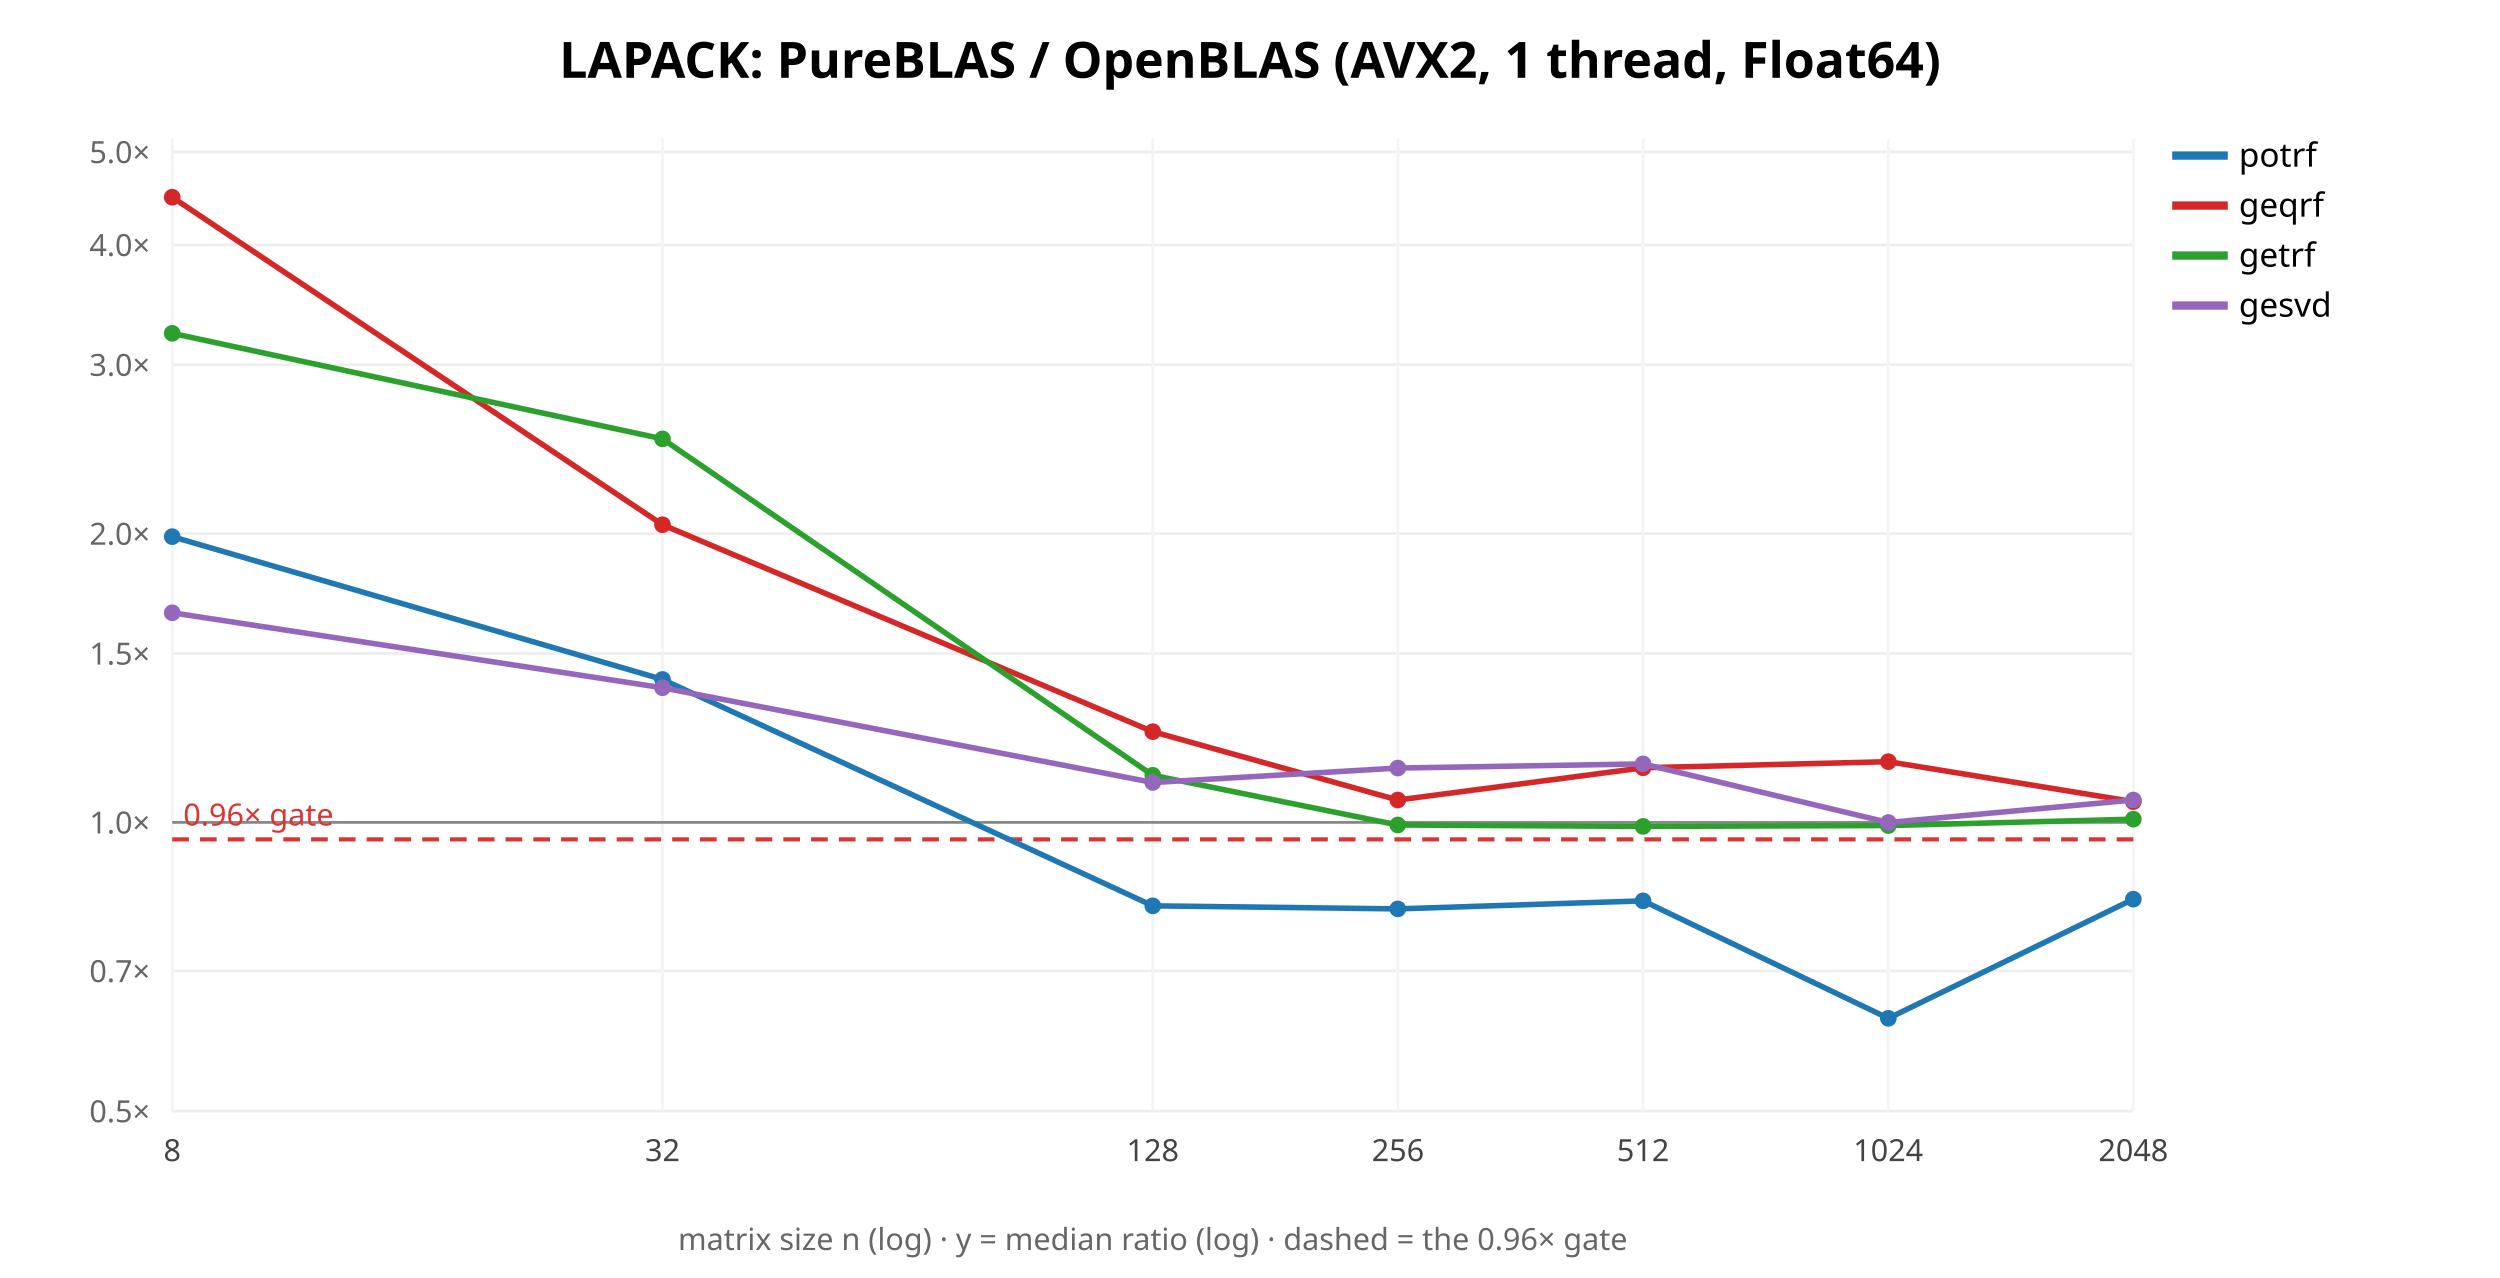
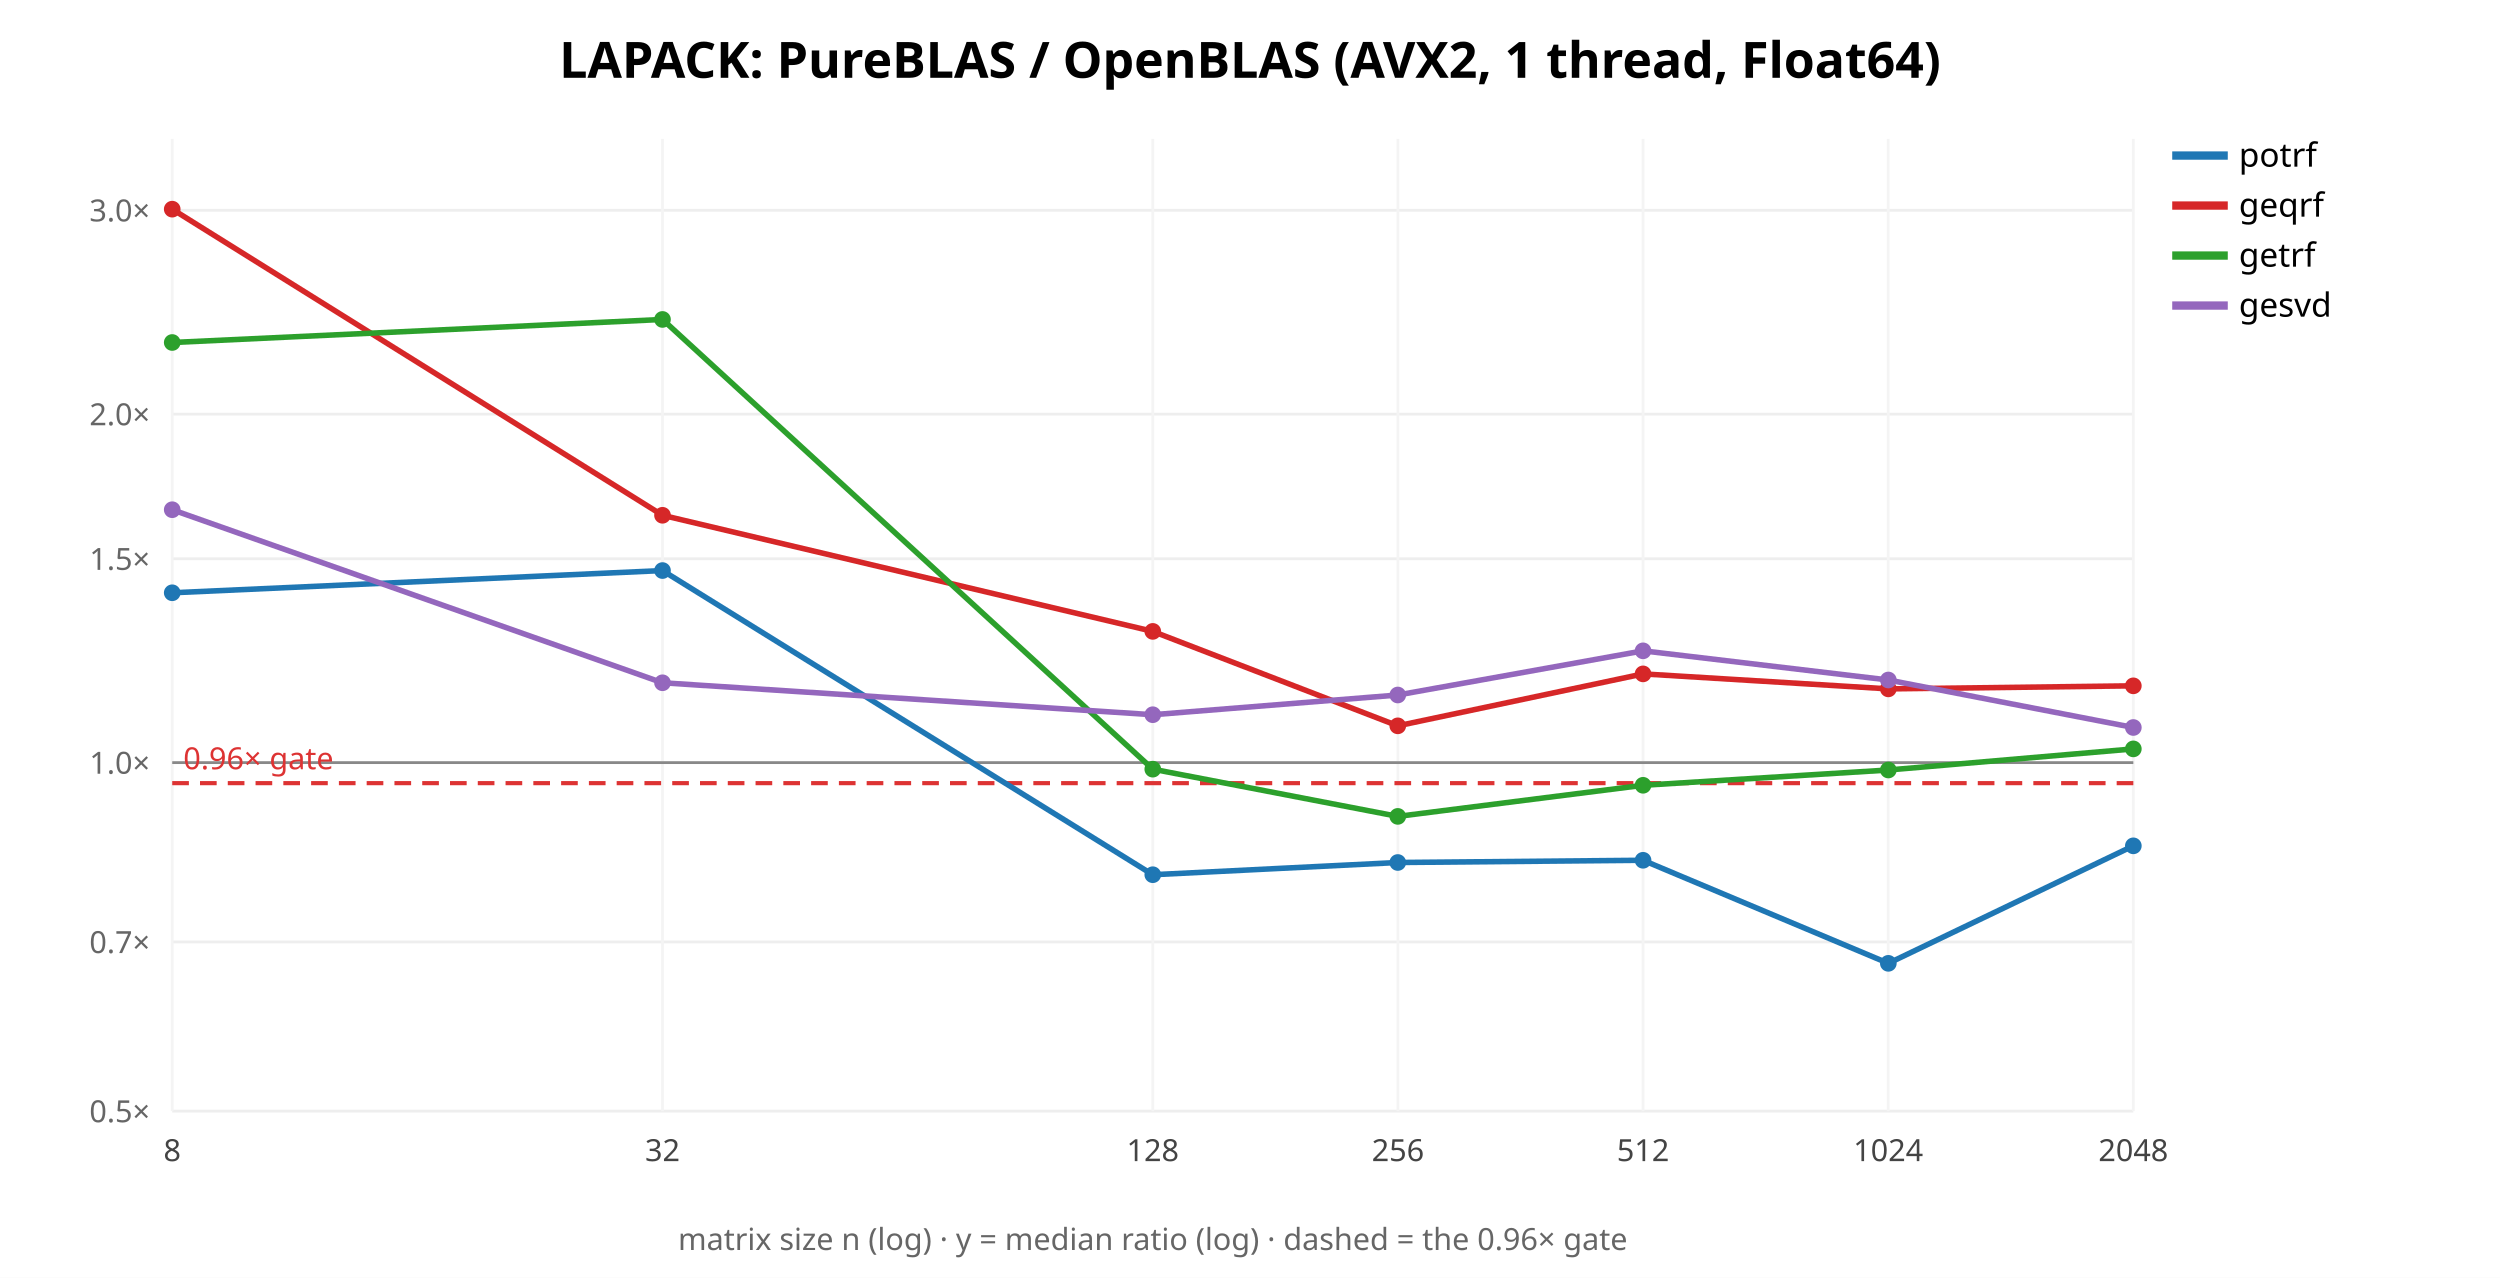
<svg xmlns="http://www.w3.org/2000/svg" width="900" height="460" font-family="sans-serif">
  <rect width="900" height="460" fill="white" />
  <text x="450.0" y="28" text-anchor="middle" font-size="18" font-weight="bold">LAPACK: PureBLAS / OpenBLAS (AVX2, 1 thread, Float64)</text>
  <line x1="62" y1="400.0" x2="768" y2="400.0" stroke="#eee" />
  <text x="54" y="404.0" text-anchor="end" font-size="11" fill="#666">0.5×</text>
-   <line x1="62" y1="349.542" x2="768" y2="349.542" stroke="#eee" />
-   <text x="54" y="353.542" text-anchor="end" font-size="11" fill="#666">0.7×</text>
-   <line x1="62" y1="296.054" x2="768" y2="296.054" stroke="#eee" />
-   <text x="54" y="300.054" text-anchor="end" font-size="11" fill="#666">1.0×</text>
-   <line x1="62" y1="235.25" x2="768" y2="235.25" stroke="#eee" />
-   <text x="54" y="239.25" text-anchor="end" font-size="11" fill="#666">1.5×</text>
-   <line x1="62" y1="192.109" x2="768" y2="192.109" stroke="#eee" />
-   <text x="54" y="196.109" text-anchor="end" font-size="11" fill="#666">2.0×</text>
-   <line x1="62" y1="131.304" x2="768" y2="131.304" stroke="#eee" />
-   <text x="54" y="135.304" text-anchor="end" font-size="11" fill="#666">3.0×</text>
-   <line x1="62" y1="88.163" x2="768" y2="88.163" stroke="#eee" />
-   <text x="54" y="92.163" text-anchor="end" font-size="11" fill="#666">4.0×</text>
-   <line x1="62" y1="54.7" x2="768" y2="54.7" stroke="#eee" />
-   <text x="54" y="58.7" text-anchor="end" font-size="11" fill="#666">5.0×</text>
+   <line x1="62" y1="339.101" x2="768" y2="339.101" stroke="#eee" />
+   <text x="54" y="343.101" text-anchor="end" font-size="11" fill="#666">0.7×</text>
+   <line x1="62" y1="274.545" x2="768" y2="274.545" stroke="#eee" />
+   <text x="54" y="278.545" text-anchor="end" font-size="11" fill="#666">1.0×</text>
+   <line x1="62" y1="201.158" x2="768" y2="201.158" stroke="#eee" />
+   <text x="54" y="205.158" text-anchor="end" font-size="11" fill="#666">1.5×</text>
+   <line x1="62" y1="149.09" x2="768" y2="149.09" stroke="#eee" />
+   <text x="54" y="153.09" text-anchor="end" font-size="11" fill="#666">2.0×</text>
+   <line x1="62" y1="75.703" x2="768" y2="75.703" stroke="#eee" />
+   <text x="54" y="79.703" text-anchor="end" font-size="11" fill="#666">3.0×</text>
  <line x1="62.0" y1="50" x2="62.0" y2="400" stroke="#f4f4f4" />
  <text x="62.0" y="418" text-anchor="middle" font-size="11" fill="#444">8</text>
  <line x1="238.5" y1="50" x2="238.5" y2="400" stroke="#f4f4f4" />
  <text x="238.5" y="418" text-anchor="middle" font-size="11" fill="#444">32</text>
  <line x1="415.0" y1="50" x2="415.0" y2="400" stroke="#f4f4f4" />
  <text x="415.0" y="418" text-anchor="middle" font-size="11" fill="#444">128</text>
  <line x1="503.25" y1="50" x2="503.25" y2="400" stroke="#f4f4f4" />
  <text x="503.25" y="418" text-anchor="middle" font-size="11" fill="#444">256</text>
  <line x1="591.5" y1="50" x2="591.5" y2="400" stroke="#f4f4f4" />
  <text x="591.5" y="418" text-anchor="middle" font-size="11" fill="#444">512</text>
  <line x1="679.75" y1="50" x2="679.75" y2="400" stroke="#f4f4f4" />
  <text x="679.75" y="418" text-anchor="middle" font-size="11" fill="#444">1024</text>
  <line x1="768.0" y1="50" x2="768.0" y2="400" stroke="#f4f4f4" />
  <text x="768.0" y="418" text-anchor="middle" font-size="11" fill="#444">2048</text>
-   <line x1="62" y1="296.054" x2="768" y2="296.054" stroke="#888" />
-   <line x1="62" y1="302.176" x2="768" y2="302.176" stroke="#d33" stroke-width="1.5" stroke-dasharray="6 4" />
-   <text x="66" y="297.176" font-size="11" fill="#d33">0.96× gate</text>
-   <polyline points="62.0,193.2 238.5,244.6 415.0,326.1 503.2,327.2 591.5,324.3 679.8,366.6 768.0,323.7" fill="none" stroke="#1f77b4" stroke-width="2" />
-   <circle cx="62.0" cy="193.2" r="3" fill="#1f77b4" />
-   <circle cx="238.5" cy="244.6" r="3" fill="#1f77b4" />
-   <circle cx="415.0" cy="326.1" r="3" fill="#1f77b4" />
-   <circle cx="503.2" cy="327.2" r="3" fill="#1f77b4" />
-   <circle cx="591.5" cy="324.3" r="3" fill="#1f77b4" />
-   <circle cx="679.8" cy="366.6" r="3" fill="#1f77b4" />
-   <circle cx="768.0" cy="323.7" r="3" fill="#1f77b4" />
+   <line x1="62" y1="274.545" x2="768" y2="274.545" stroke="#888" />
+   <line x1="62" y1="281.933" x2="768" y2="281.933" stroke="#d33" stroke-width="1.5" stroke-dasharray="6 4" />
+   <text x="66" y="276.933" font-size="11" fill="#d33">0.96× gate</text>
+   <polyline points="62.0,213.4 238.5,205.4 415.0,314.9 503.2,310.5 591.5,309.7 679.8,346.8 768.0,304.5" fill="none" stroke="#1f77b4" stroke-width="2" />
+   <circle cx="62.0" cy="213.4" r="3" fill="#1f77b4" />
+   <circle cx="238.5" cy="205.4" r="3" fill="#1f77b4" />
+   <circle cx="415.0" cy="314.9" r="3" fill="#1f77b4" />
+   <circle cx="503.2" cy="310.5" r="3" fill="#1f77b4" />
+   <circle cx="591.5" cy="309.7" r="3" fill="#1f77b4" />
+   <circle cx="679.8" cy="346.8" r="3" fill="#1f77b4" />
+   <circle cx="768.0" cy="304.5" r="3" fill="#1f77b4" />
  <line x1="782" y1="56" x2="802" y2="56" stroke="#1f77b4" stroke-width="3" />
  <text x="806" y="60" font-size="12">potrf</text>
-   <polyline points="62.0,71.0 238.5,188.9 415.0,263.4 503.2,288.0 591.5,276.4 679.8,274.2 768.0,288.6" fill="none" stroke="#d62728" stroke-width="2" />
-   <circle cx="62.0" cy="71.0" r="3" fill="#d62728" />
-   <circle cx="238.5" cy="188.9" r="3" fill="#d62728" />
-   <circle cx="415.0" cy="263.4" r="3" fill="#d62728" />
-   <circle cx="503.2" cy="288.0" r="3" fill="#d62728" />
-   <circle cx="591.5" cy="276.4" r="3" fill="#d62728" />
-   <circle cx="679.8" cy="274.2" r="3" fill="#d62728" />
-   <circle cx="768.0" cy="288.6" r="3" fill="#d62728" />
+   <polyline points="62.0,75.3 238.5,185.5 415.0,227.3 503.2,261.3 591.5,242.6 679.8,248.0 768.0,246.9" fill="none" stroke="#d62728" stroke-width="2" />
+   <circle cx="62.0" cy="75.3" r="3" fill="#d62728" />
+   <circle cx="238.5" cy="185.5" r="3" fill="#d62728" />
+   <circle cx="415.0" cy="227.3" r="3" fill="#d62728" />
+   <circle cx="503.2" cy="261.3" r="3" fill="#d62728" />
+   <circle cx="591.5" cy="242.6" r="3" fill="#d62728" />
+   <circle cx="679.8" cy="248.0" r="3" fill="#d62728" />
+   <circle cx="768.0" cy="246.9" r="3" fill="#d62728" />
  <line x1="782" y1="74" x2="802" y2="74" stroke="#d62728" stroke-width="3" />
  <text x="806" y="78" font-size="12">geqrf</text>
-   <polyline points="62.0,120.0 238.5,158.0 415.0,279.1 503.2,297.0 591.5,297.5 679.8,297.2 768.0,294.9" fill="none" stroke="#2ca02c" stroke-width="2" />
-   <circle cx="62.0" cy="120.0" r="3" fill="#2ca02c" />
-   <circle cx="238.5" cy="158.0" r="3" fill="#2ca02c" />
-   <circle cx="415.0" cy="279.1" r="3" fill="#2ca02c" />
-   <circle cx="503.2" cy="297.0" r="3" fill="#2ca02c" />
-   <circle cx="591.5" cy="297.5" r="3" fill="#2ca02c" />
-   <circle cx="679.8" cy="297.2" r="3" fill="#2ca02c" />
-   <circle cx="768.0" cy="294.9" r="3" fill="#2ca02c" />
+   <polyline points="62.0,123.3 238.5,115.0 415.0,276.9 503.2,293.9 591.5,282.7 679.8,277.2 768.0,269.6" fill="none" stroke="#2ca02c" stroke-width="2" />
+   <circle cx="62.0" cy="123.3" r="3" fill="#2ca02c" />
+   <circle cx="238.5" cy="115.0" r="3" fill="#2ca02c" />
+   <circle cx="415.0" cy="276.9" r="3" fill="#2ca02c" />
+   <circle cx="503.2" cy="293.9" r="3" fill="#2ca02c" />
+   <circle cx="591.5" cy="282.7" r="3" fill="#2ca02c" />
+   <circle cx="679.8" cy="277.2" r="3" fill="#2ca02c" />
+   <circle cx="768.0" cy="269.6" r="3" fill="#2ca02c" />
  <line x1="782" y1="92" x2="802" y2="92" stroke="#2ca02c" stroke-width="3" />
  <text x="806" y="96" font-size="12">getrf</text>
-   <polyline points="62.0,220.6 238.5,247.6 415.0,281.7 503.2,276.5 591.5,275.0 679.8,296.1 768.0,288.0" fill="none" stroke="#9467bd" stroke-width="2" />
-   <circle cx="62.0" cy="220.6" r="3" fill="#9467bd" />
-   <circle cx="238.5" cy="247.6" r="3" fill="#9467bd" />
-   <circle cx="415.0" cy="281.7" r="3" fill="#9467bd" />
-   <circle cx="503.2" cy="276.5" r="3" fill="#9467bd" />
-   <circle cx="591.5" cy="275.0" r="3" fill="#9467bd" />
-   <circle cx="679.8" cy="296.1" r="3" fill="#9467bd" />
-   <circle cx="768.0" cy="288.0" r="3" fill="#9467bd" />
+   <polyline points="62.0,183.5 238.5,245.8 415.0,257.3 503.2,250.2 591.5,234.3 679.8,244.8 768.0,261.9" fill="none" stroke="#9467bd" stroke-width="2" />
+   <circle cx="62.0" cy="183.5" r="3" fill="#9467bd" />
+   <circle cx="238.5" cy="245.8" r="3" fill="#9467bd" />
+   <circle cx="415.0" cy="257.3" r="3" fill="#9467bd" />
+   <circle cx="503.2" cy="250.2" r="3" fill="#9467bd" />
+   <circle cx="591.5" cy="234.3" r="3" fill="#9467bd" />
+   <circle cx="679.8" cy="244.8" r="3" fill="#9467bd" />
+   <circle cx="768.0" cy="261.9" r="3" fill="#9467bd" />
  <line x1="782" y1="110" x2="802" y2="110" stroke="#9467bd" stroke-width="3" />
  <text x="806" y="114" font-size="12">gesvd</text>
  <text x="415.0" y="450" text-anchor="middle" font-size="11" fill="#666">matrix size n (log) · y = median ratio (log) · dashed = the 0.96× gate</text>
</svg>
